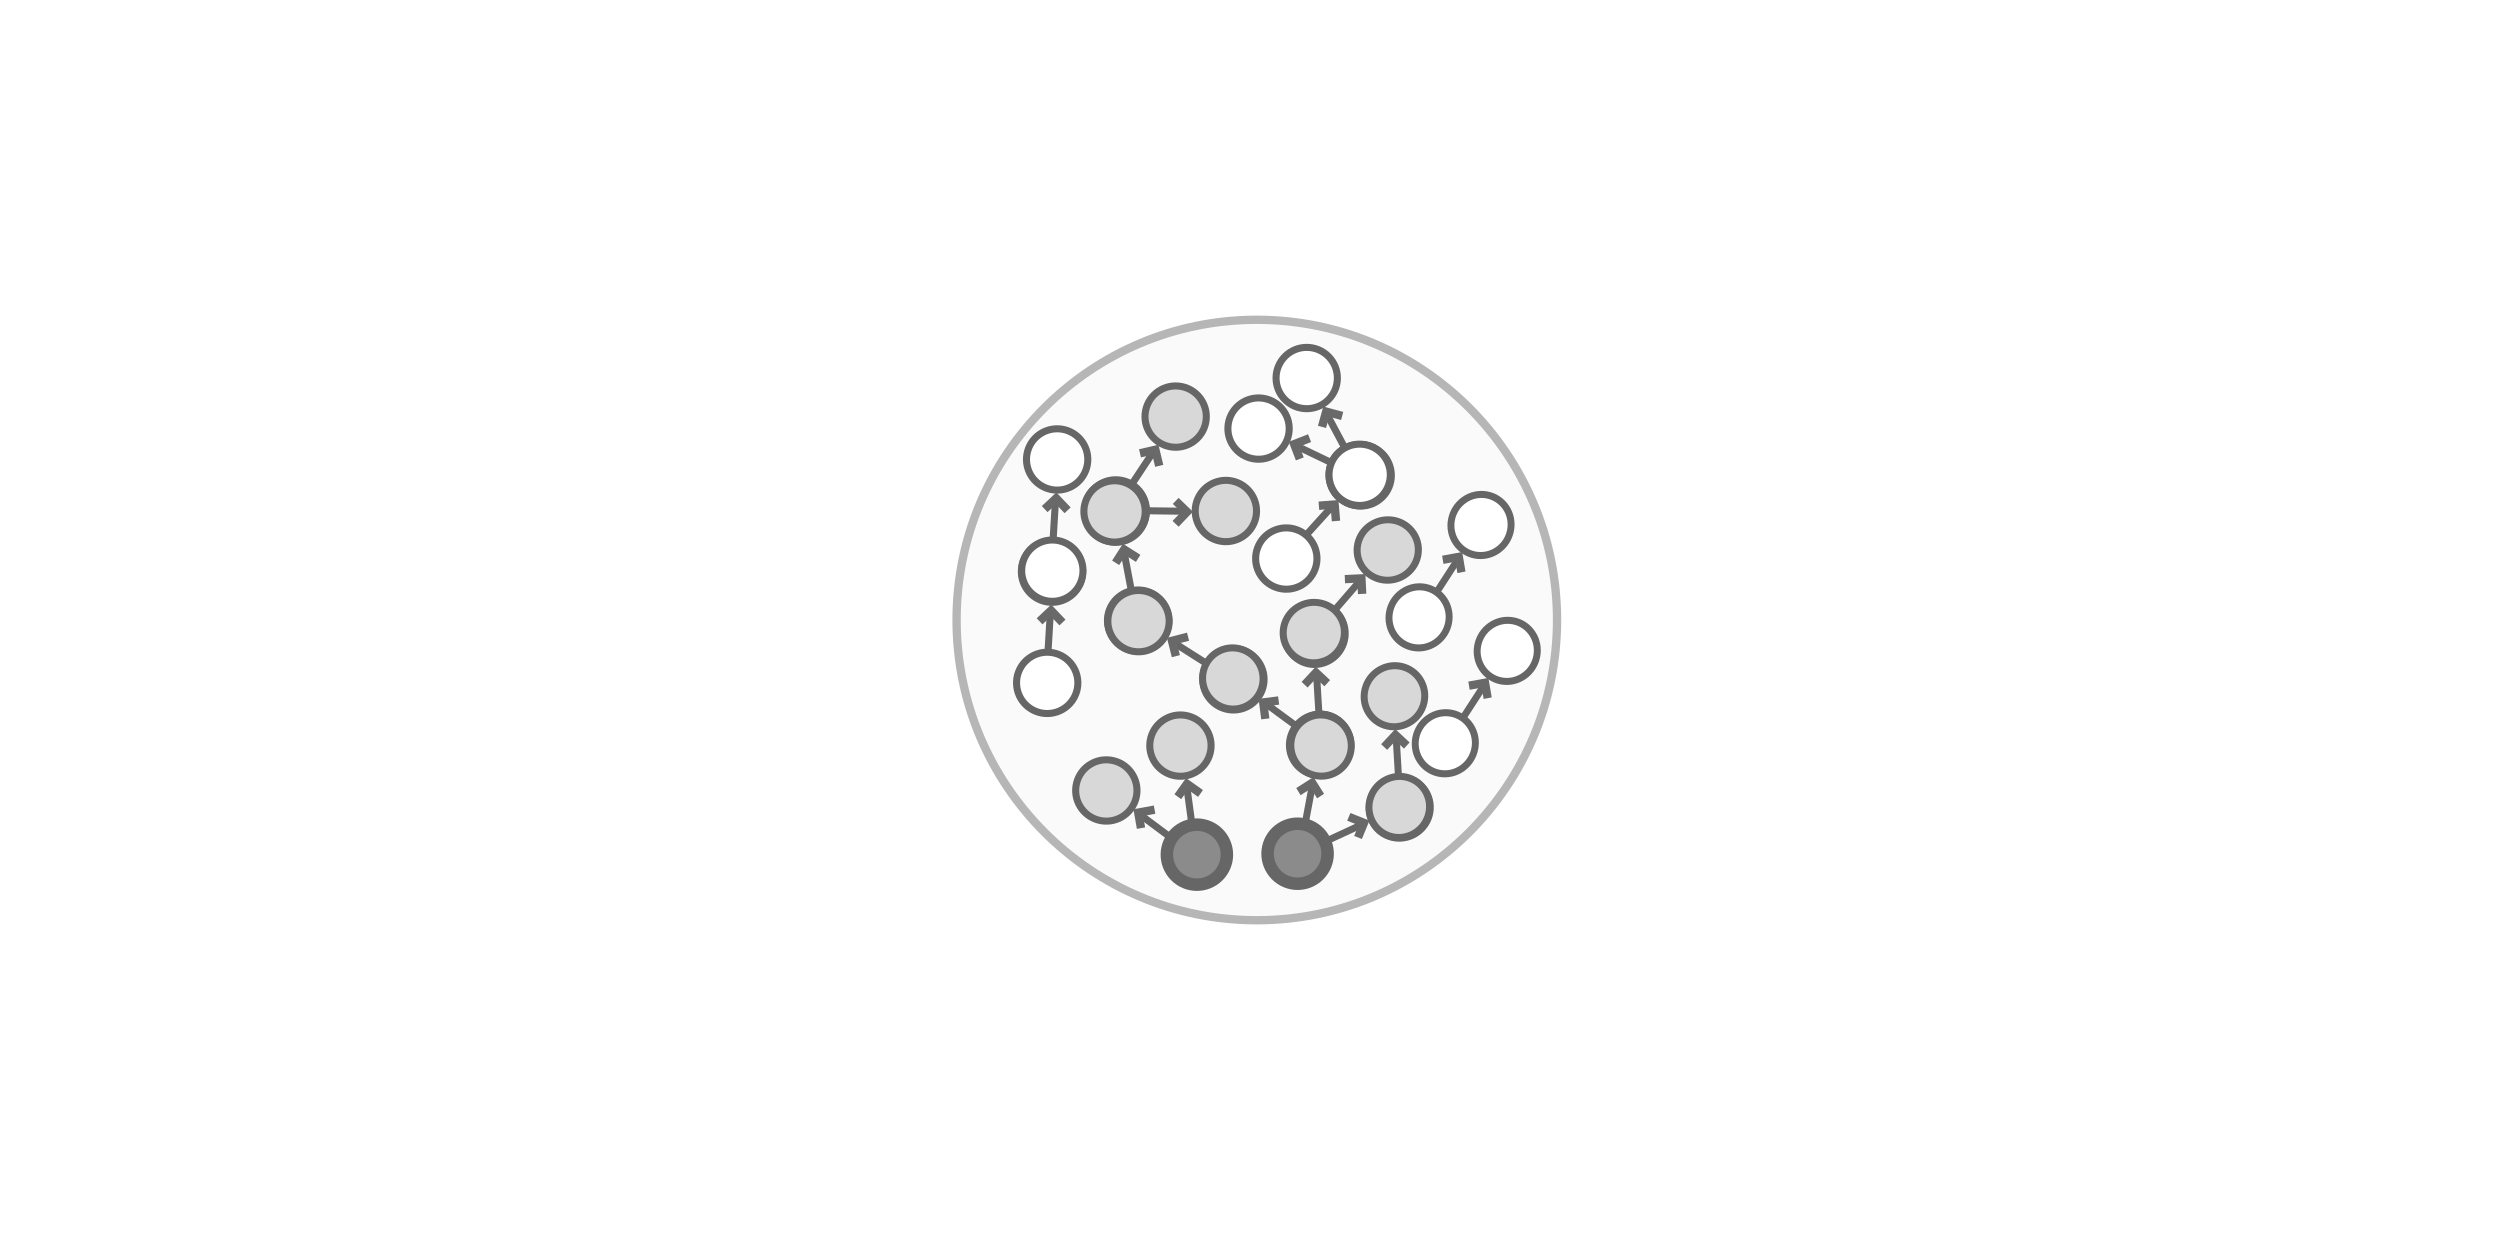
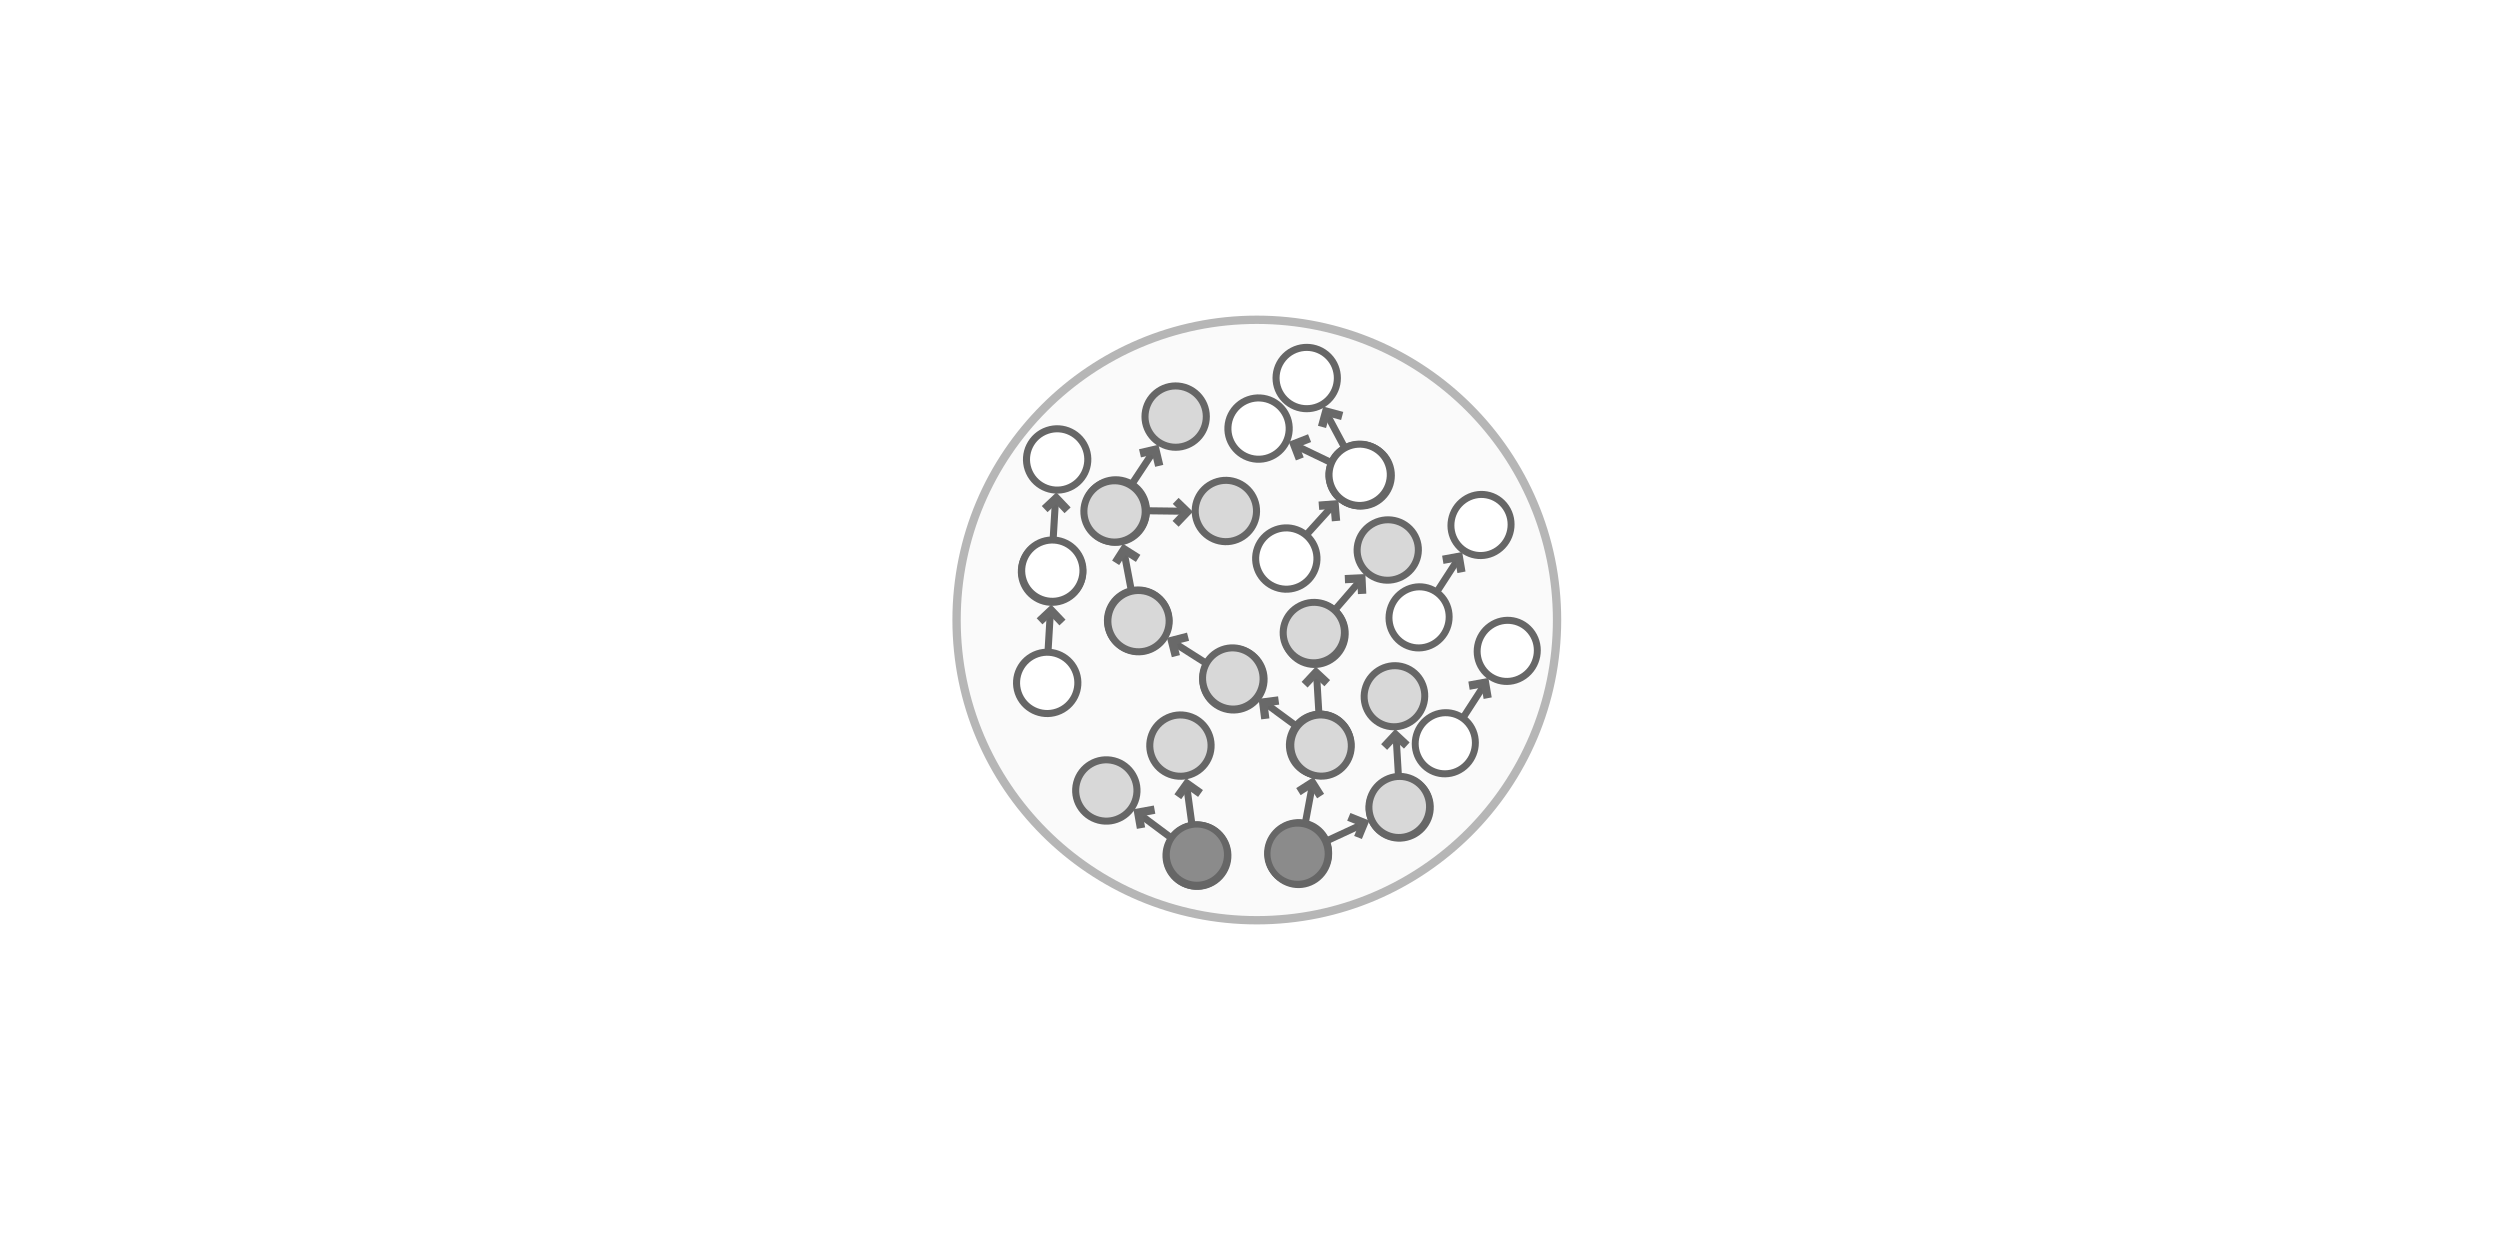
<svg xmlns="http://www.w3.org/2000/svg" xmlns:xlink="http://www.w3.org/1999/xlink" viewBox="37.925 -41.176 300 149" width="300px">
  <defs>
    <marker id="marker-0" viewBox="0 0 12.641 9.03" overflow="visible" orient="auto" refX="6.32" refY="4.51">
      <polyline style="fill: none; stroke-miterlimit: 2; stroke-width: 5px; stroke: rgb(105, 105, 105);" points="2 3.775 10.625 0 14.641 9.03" transform="matrix(-0.390731, -0.920505, 0.920505, -0.390731, 7.415497, 13.93821)" />
    </marker>
    <symbol id="symbol-0" viewBox="0 0 100 100" />
    <symbol id="symbol-1" viewBox="0 0 75.989 137.212">
      <circle style="fill: rgb(216, 216, 216); stroke-width: 5px; stroke: rgb(102, 102, 102);" cx="243.248" cy="327.315" r="21.703" transform="matrix(0.838671, -0.544639, 0.544639, 0.838671, -336.3064, -34.83715)" />
      <circle style="fill: rgb(216, 216, 216); stroke-width: 5px; stroke: rgb(102, 102, 102);" cx="271.904" cy="253.912" r="21.703" transform="matrix(0.838671, -0.544639, 0.544639, 0.838671, -336.3064, -34.83715)" />
      <line style="stroke-width: 5px; marker-start: url(#marker-0); stroke: rgb(102, 102, 102);" x1="260.613" y1="282.91" x2="251.477" y2="305.225" transform="matrix(0.838671, -0.544639, 0.544639, 0.838671, -336.3064, -34.83715)" />
    </symbol>
    <symbol id="symbol-2" viewBox="0 0 75.989 137.212">
      <circle style="stroke-width: 5px; stroke: rgb(102, 102, 102); fill: rgb(255, 255, 255);" cx="243.248" cy="327.315" r="21.703" transform="matrix(0.838671, -0.544639, 0.544639, 0.838671, -336.3064, -34.83715)" />
      <circle style="stroke-width: 5px; stroke: rgb(102, 102, 102); fill: rgb(255, 255, 255);" cx="271.904" cy="253.912" r="21.703" transform="matrix(0.838671, -0.544639, 0.544639, 0.838671, -336.3064, -34.83715)" />
      <line style="stroke-width: 5px; marker-start: url(#marker-0); stroke: rgb(102, 102, 102); fill: rgb(255, 255, 255);" x1="222.038" y1="264.931" x2="212.902" y2="287.246" transform="matrix(0.838671, -0.544639, 0.544639, 0.838671, -294.162, -40.76803)" />
    </symbol>
  </defs>
  <circle cx="188.742" cy="33.225" r="36.028" style="fill: rgb(250, 250, 250); stroke: rgb(182, 182, 182);" />
  <use width="75.989" height="137.212" transform="matrix(0.169531, 0, 0, 0.169531, 166.7067, 15.12828)" style="stroke-width: 23.94px; stroke: rgb(166, 172, 148);" xlink:href="#symbol-1" />
  <use width="75.989" height="137.212" transform="matrix(0.121472, 0.11826, -0.11826, 0.121472, 178.9076, 1.619201)" style="stroke-width: 23.94px; stroke: rgb(166, 172, 148);" xlink:href="#symbol-1" />
  <use width="75.989" height="137.212" transform="matrix(-0.166905, 0, 0, 0.169531, 201.4132, 43.12053)" style="stroke-width: 23.94px; stroke: rgb(166, 172, 148);" xlink:href="#symbol-1" />
  <use width="75.989" height="137.212" transform="matrix(-0.162457, 0.04353, 0.041007, 0.163185, 199.3611, 28.68709)" style="stroke-width: 23.94px; stroke: rgb(166, 172, 148);" xlink:href="#symbol-1" />
  <use width="75.989" height="137.212" transform="matrix(0.116035, -0.123599, 0.123599, 0.116035, 167.3528, 33.5883)" style="stroke-width: 23.94px; stroke: rgb(166, 172, 148);" xlink:href="#symbol-1" />
  <use width="75.989" height="137.212" transform="matrix(-0.146643, -0.082361, -0.084673, 0.145401, 211.3988, 22.93295)" style="stroke-width: 23.94px; stroke: rgb(166, 172, 148);" xlink:href="#symbol-1" />
  <use width="75.989" height="137.212" transform="matrix(-0.070315, 0.152785, 0.151732, 0.07272, 183.4202, 33.47214)" style="stroke-width: 23.94px; stroke: rgb(166, 172, 148);" xlink:href="#symbol-1" />
  <use width="75.989" height="137.212" transform="matrix(0.169299, 0.008868, -0.008868, 0.169299, 174.7609, 42.94775)" style="stroke-width: 23.94px; stroke: rgb(166, 172, 148);" xlink:href="#symbol-1" />
  <use width="75.989" height="137.212" transform="matrix(-0.033683, 0.166151, -0.166151, -0.033683, 191.0296, 16.16752)" style="stroke-width: 23.94px; stroke: rgb(166, 172, 148);" xlink:href="#symbol-1" />
  <use width="75.989" height="137.212" transform="matrix(0.164383, 0.041454, -0.041454, 0.164383, 160.477, 21.2436)" xlink:href="#symbol-2" />
  <use width="75.989" height="137.212" transform="matrix(-0.153257, -0.063226, -0.064653, 0.156719, 225.3357, 34.12233)" xlink:href="#symbol-2" />
  <use width="75.989" height="137.212" transform="matrix(0.164383, 0.041454, -0.041454, 0.164383, 161.0919, 7.778051)" xlink:href="#symbol-2" />
  <use width="75.989" height="137.212" transform="matrix(-0.153257, -0.063226, -0.064653, 0.156719, 222.189, 19.01647)" xlink:href="#symbol-2" />
  <use width="75.989" height="137.212" transform="matrix(0.124853, -0.114684, 0.114684, 0.124853, 163.4929, 53.37603)" style="stroke-width: 23.94px; stroke: rgb(166, 172, 148);" xlink:href="#symbol-1" />
  <use width="75.989" height="137.212" transform="matrix(-0.096749, -0.136003, -0.138143, 0.09827, 212.9494, 56.89751)" style="stroke-width: 23.94px; stroke: rgb(166, 172, 148);" xlink:href="#symbol-1" />
  <use width="75.989" height="137.212" transform="matrix(-0.162457, 0.04353, 0.041007, 0.163185, 208.9056, 36.16632)" style="stroke-width: 23.94px; stroke: rgb(166, 172, 148);" xlink:href="#symbol-1" />
  <use width="75.989" height="137.212" transform="matrix(0.100548, -0.136495, 0.136495, 0.100548, 181.8352, 11.33388)" xlink:href="#symbol-2" />
  <use width="75.989" height="137.212" transform="matrix(0.161842, -0.050473, 0.050473, 0.161842, 188.357, 0.84527)" xlink:href="#symbol-2" />
-   <circle style="stroke: rgb(102, 102, 102); fill: rgb(139, 139, 139); stroke-width: 1.5px;" cx="40.361" cy="54.31" r="3.601" transform="matrix(0.838671, -0.544639, 0.544639, 0.838671, 118.1213, 37.81706)" />
-   <circle style="stroke: rgb(102, 102, 102); fill: rgb(139, 139, 139); stroke-width: 1.5px;" cx="40.361" cy="54.31" r="3.601" transform="matrix(0.838671, -0.544639, 0.544639, 0.838671, 130.2077, 37.70591)" />
+   <circle style="stroke: rgb(102, 102, 102); fill: rgb(139, 139, 139); stroke-width: 0.7px;" cx="40.361" cy="54.31" r="3.601" transform="matrix(0.838671, -0.544639, 0.544639, 0.838671, 118.1213, 37.81706)" />
+   <circle style="stroke: rgb(102, 102, 102); fill: rgb(139, 139, 139); stroke-width: 0.7px;" cx="40.361" cy="54.31" r="3.601" transform="matrix(0.838671, -0.544639, 0.544639, 0.838671, 130.2077, 37.70591)" />
  <use width="75.989" height="137.212" transform="matrix(0.102273, 0.135208, -0.135208, 0.102273, 202.0737, 8.671595)" xlink:href="#symbol-2" />
</svg>
